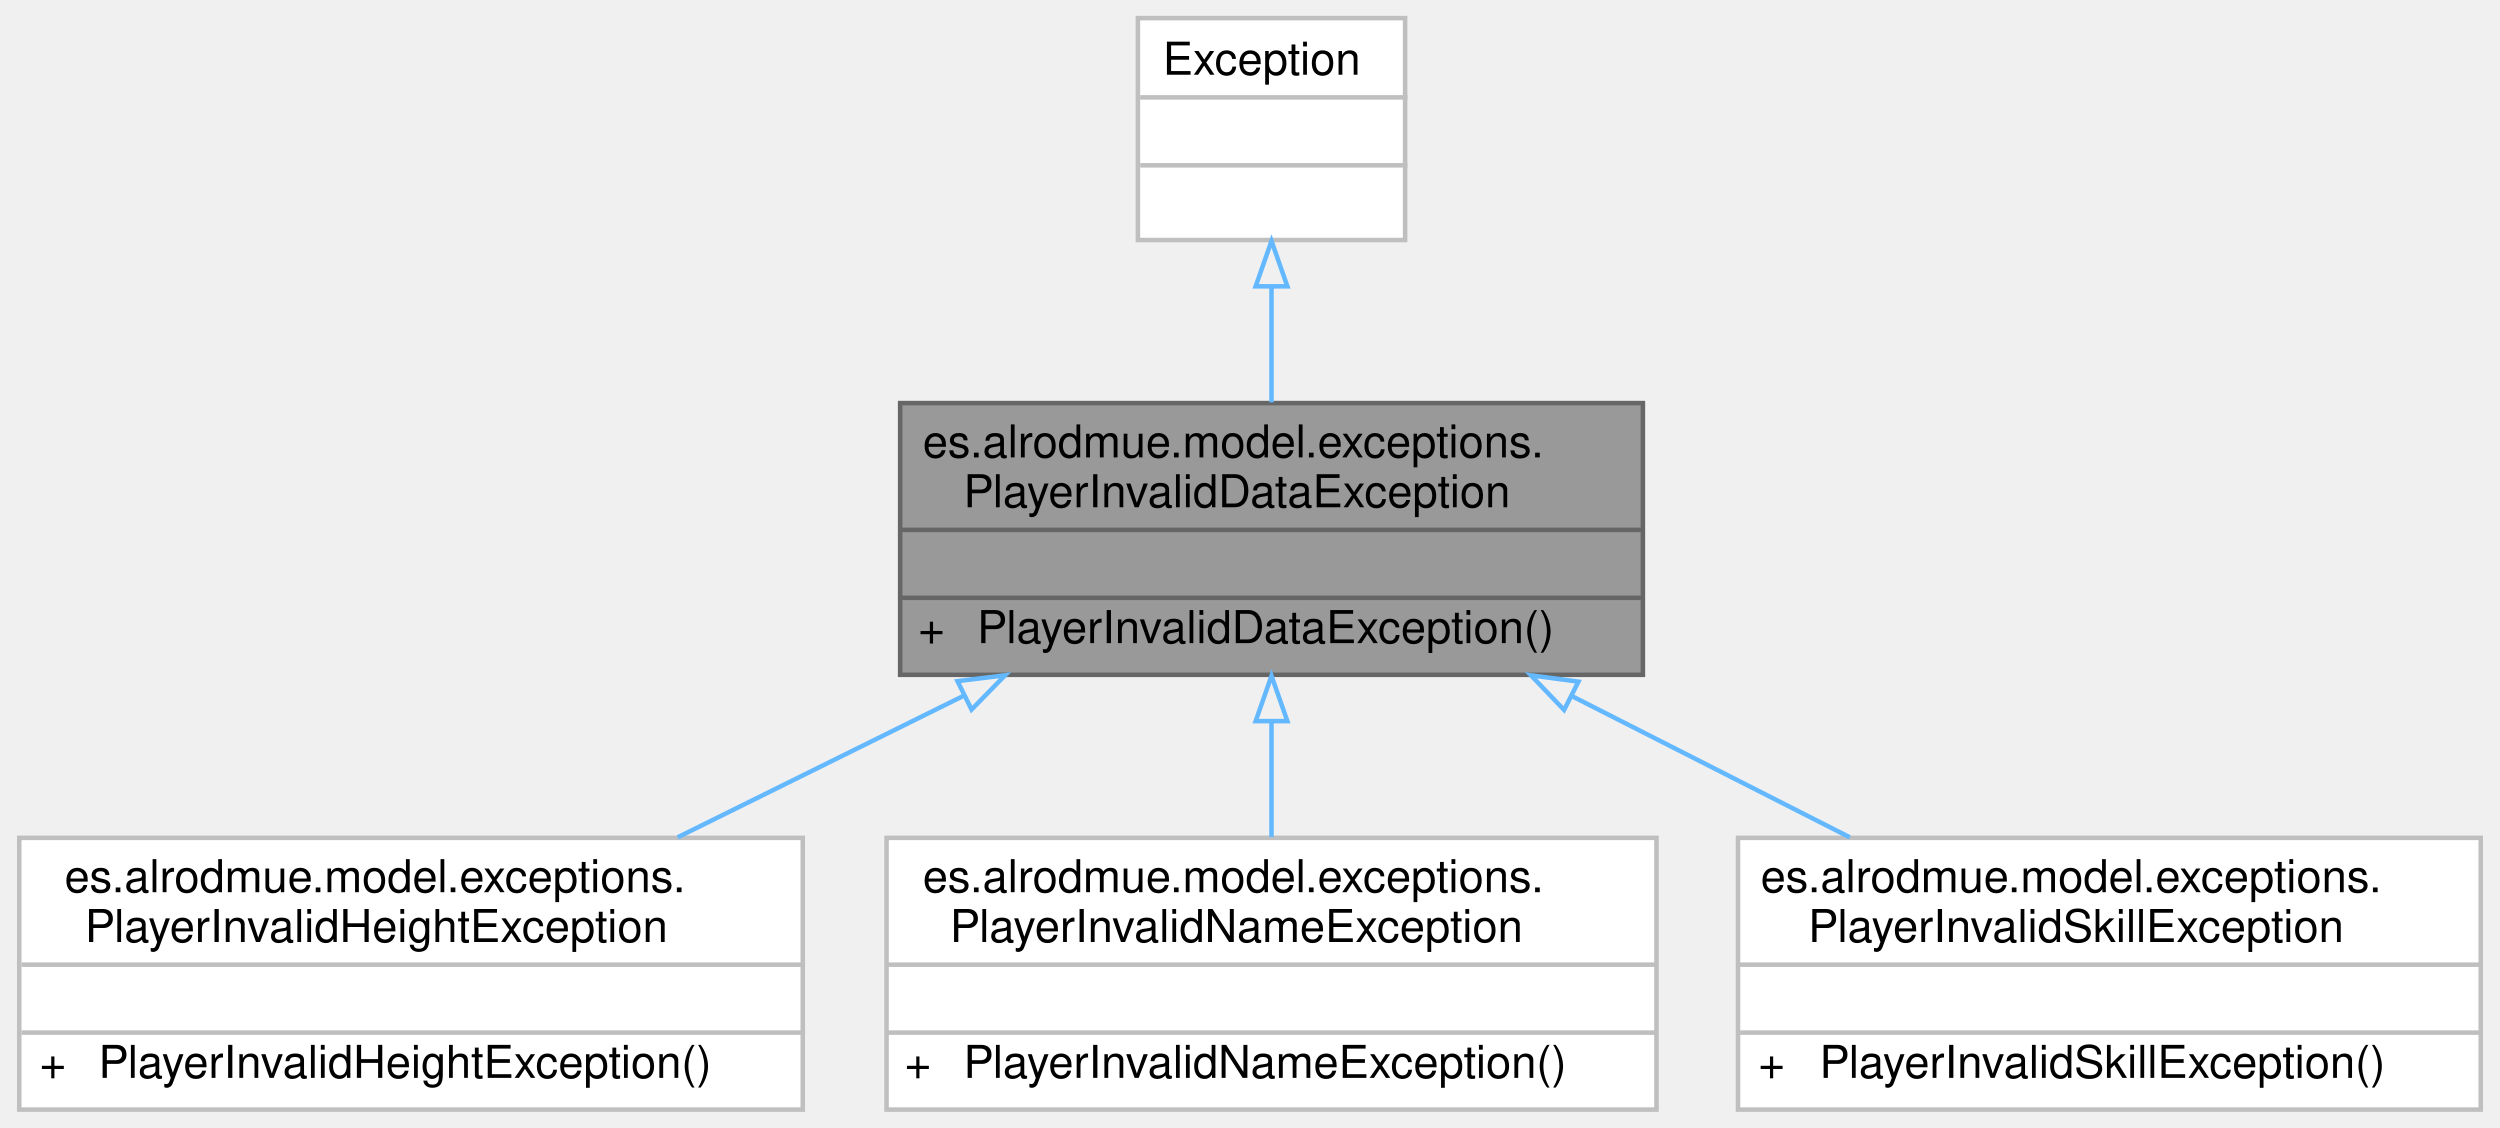
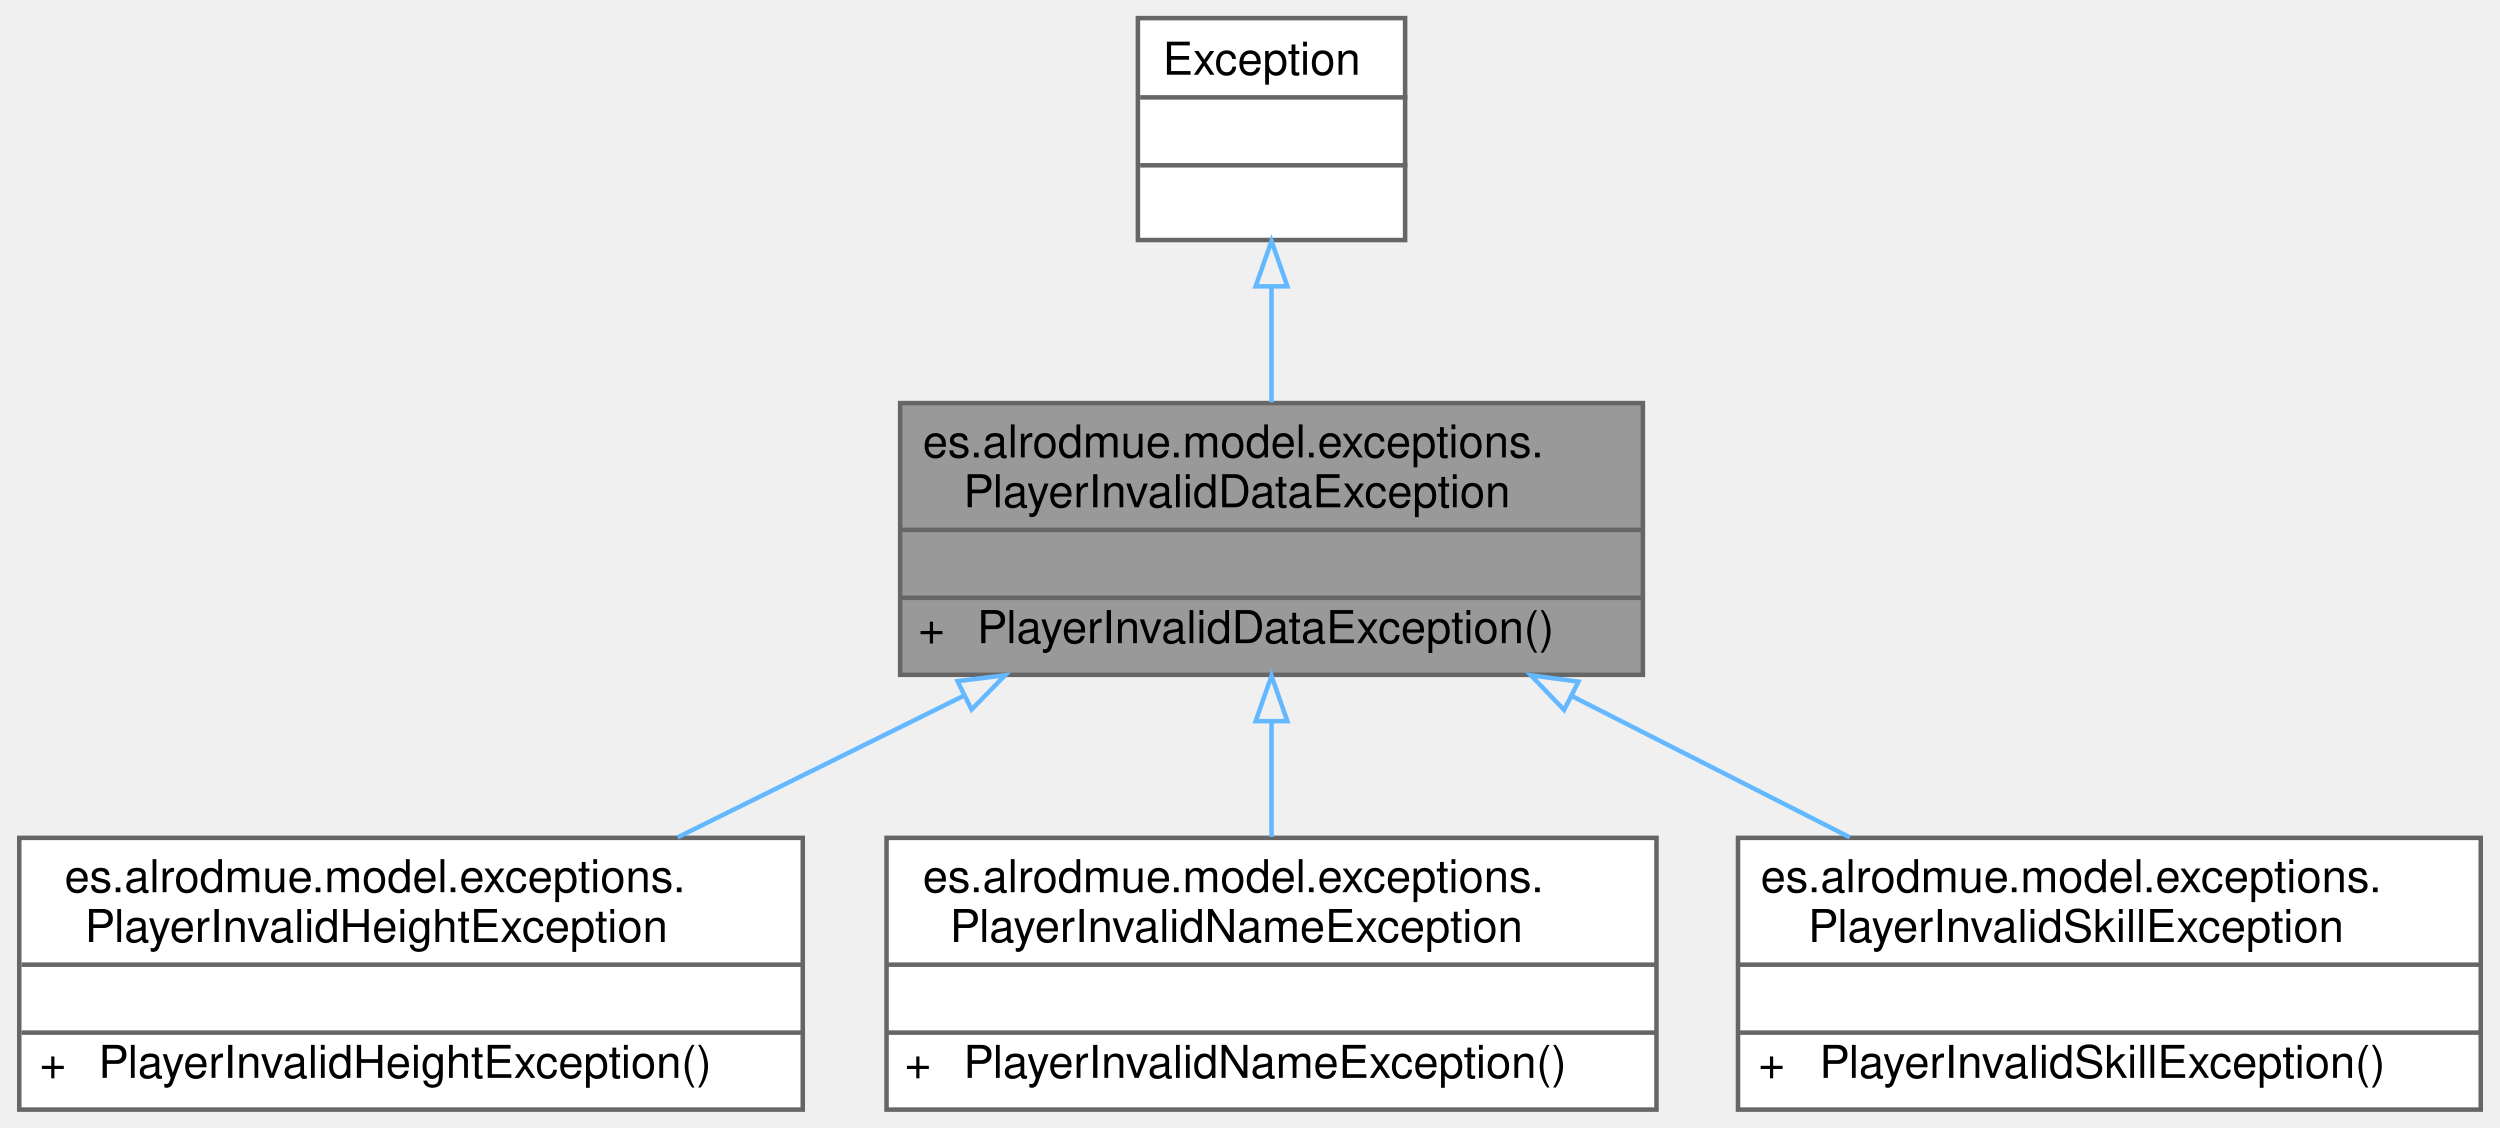
<svg xmlns="http://www.w3.org/2000/svg" xmlns:xlink="http://www.w3.org/1999/xlink" width="552pt" height="249pt" viewBox="0.00 0.00 551.50 249.00">
  <g id="graph0" class="graph" transform="scale(1 1) rotate(0) translate(4 245)">
    <g id="Node000001" class="node">
      <g id="a_Node000001">
        <a xlink:title=" ">
          <polygon fill="#999999" stroke="transparent" points="358.5,-156 194.5,-156 194.5,-96 358.5,-96 358.5,-156" />
          <text text-anchor="start" x="199.5" y="-144" font-family="Helvetica,sans-Serif" font-size="10.00">es.alrodmue.model.exceptions.</text>
          <text text-anchor="start" x="208.5" y="-133" font-family="Helvetica,sans-Serif" font-size="10.00">PlayerInvalidDataException</text>
          <text text-anchor="start" x="274.5" y="-118" font-family="Helvetica,sans-Serif" font-size="10.00"> </text>
          <text text-anchor="start" x="198.5" y="-103" font-family="Helvetica,sans-Serif" font-size="10.00">+</text>
          <text text-anchor="start" x="211.5" y="-103" font-family="Helvetica,sans-Serif" font-size="10.00">PlayerInvalidDataException()</text>
          <polygon fill="#666666" stroke="#666666" points="194.5,-128 194.5,-128 358.5,-128 358.5,-128 194.5,-128" />
          <polygon fill="#666666" stroke="#666666" points="194.5,-113 194.5,-113 358.5,-113 358.5,-113 194.5,-113" />
          <polygon fill="none" stroke="#666666" points="194.5,-96 194.5,-156 358.5,-156 358.5,-96 194.5,-96" />
        </a>
      </g>
    </g>
    <g id="Node000003" class="node">
      <g id="a_Node000003">
        <a xlink:href="classes_1_1alrodmue_1_1model_1_1exceptions_1_1PlayerInvalidHeightException.xhtml" target="_top" xlink:title=" ">
          <polygon fill="white" stroke="transparent" points="173,-60 0,-60 0,0 173,0 173,-60" />
          <text text-anchor="start" x="10" y="-48" font-family="Helvetica,sans-Serif" font-size="10.00">es.alrodmue.model.exceptions.</text>
          <text text-anchor="start" x="14.5" y="-37" font-family="Helvetica,sans-Serif" font-size="10.00">PlayerInvalidHeightException</text>
          <text text-anchor="start" x="85" y="-22" font-family="Helvetica,sans-Serif" font-size="10.00"> </text>
          <text text-anchor="start" x="4.5" y="-7" font-family="Helvetica,sans-Serif" font-size="10.00">+</text>
          <text text-anchor="start" x="17.5" y="-7" font-family="Helvetica,sans-Serif" font-size="10.00">PlayerInvalidHeightException()</text>
-           <polygon fill="#bfbfbf" stroke="#bfbfbf" points="0.5,-32 0.5,-32 173.5,-32 173.5,-32 0.5,-32" />
-           <polygon fill="#bfbfbf" stroke="#bfbfbf" points="0.5,-17 0.5,-17 173.5,-17 173.5,-17 0.5,-17" />
-           <polygon fill="none" stroke="#bfbfbf" points="0,0 0,-60 173,-60 173,0 0,0" />
+           <polygon fill="#666666" stroke="#666666" points="0.5,-32 0.5,-32 173.5,-32 173.5,-32 0.5,-32" />
+           <polygon fill="#666666" stroke="#666666" points="0.5,-17 0.5,-17 173.5,-17 173.5,-17 0.5,-17" />
+           <polygon fill="none" stroke="#666666" points="0,0 0,-60 173,-60 173,0 0,0" />
        </a>
      </g>
    </g>
    <g id="edge2_Node000001_Node000003" class="edge">
      <g id="a_edge2_Node000001_Node000003">
        <a xlink:title=" ">
          <path fill="none" stroke="#63b8ff" d="M208.64,-91.43C187.96,-81.19 165.4,-70.04 145.37,-60.12" />
          <polygon fill="none" stroke="#63b8ff" points="207.17,-94.6 217.68,-95.9 210.27,-88.33 207.17,-94.6" />
        </a>
      </g>
    </g>
    <g id="Node000004" class="node">
      <g id="a_Node000004">
        <a xlink:href="classes_1_1alrodmue_1_1model_1_1exceptions_1_1PlayerInvalidNameException.xhtml" target="_top" xlink:title=" ">
          <polygon fill="white" stroke="transparent" points="361.5,-60 191.5,-60 191.5,0 361.5,0 361.5,-60" />
          <text text-anchor="start" x="199.5" y="-48" font-family="Helvetica,sans-Serif" font-size="10.00">es.alrodmue.model.exceptions.</text>
          <text text-anchor="start" x="205.5" y="-37" font-family="Helvetica,sans-Serif" font-size="10.00">PlayerInvalidNameException</text>
          <text text-anchor="start" x="274.5" y="-22" font-family="Helvetica,sans-Serif" font-size="10.00"> </text>
          <text text-anchor="start" x="195.5" y="-7" font-family="Helvetica,sans-Serif" font-size="10.00">+</text>
          <text text-anchor="start" x="208.5" y="-7" font-family="Helvetica,sans-Serif" font-size="10.00">PlayerInvalidNameException()</text>
-           <polygon fill="#bfbfbf" stroke="#bfbfbf" points="191.5,-32 191.5,-32 361.5,-32 361.5,-32 191.5,-32" />
-           <polygon fill="#bfbfbf" stroke="#bfbfbf" points="191.5,-17 191.5,-17 361.5,-17 361.5,-17 191.5,-17" />
-           <polygon fill="none" stroke="#bfbfbf" points="191.5,0 191.5,-60 361.5,-60 361.5,0 191.5,0" />
+           <polygon fill="#666666" stroke="#666666" points="191.5,-32 191.5,-32 361.5,-32 361.5,-32 191.5,-32" />
+           <polygon fill="#666666" stroke="#666666" points="191.5,-17 191.5,-17 361.5,-17 361.5,-17 191.5,-17" />
+           <polygon fill="none" stroke="#666666" points="191.5,0 191.5,-60 361.5,-60 361.5,0 191.5,0" />
        </a>
      </g>
    </g>
    <g id="edge3_Node000001_Node000004" class="edge">
      <g id="a_edge3_Node000001_Node000004">
        <a xlink:title=" ">
          <path fill="none" stroke="#63b8ff" d="M276.5,-85.63C276.5,-77.11 276.5,-68.25 276.5,-60.21" />
          <polygon fill="none" stroke="#63b8ff" points="273,-85.77 276.5,-95.77 280,-85.77 273,-85.77" />
        </a>
      </g>
    </g>
    <g id="Node000005" class="node">
      <g id="a_Node000005">
        <a xlink:href="classes_1_1alrodmue_1_1model_1_1exceptions_1_1PlayerInvalidSkillException.xhtml" target="_top" xlink:title=" ">
          <polygon fill="white" stroke="transparent" points="543.5,-60 379.5,-60 379.5,0 543.5,0 543.5,-60" />
          <text text-anchor="start" x="384.5" y="-48" font-family="Helvetica,sans-Serif" font-size="10.00">es.alrodmue.model.exceptions.</text>
          <text text-anchor="start" x="395" y="-37" font-family="Helvetica,sans-Serif" font-size="10.00">PlayerInvalidSkillException</text>
          <text text-anchor="start" x="459.5" y="-22" font-family="Helvetica,sans-Serif" font-size="10.00"> </text>
          <text text-anchor="start" x="384" y="-7" font-family="Helvetica,sans-Serif" font-size="10.00">+</text>
          <text text-anchor="start" x="397.5" y="-7" font-family="Helvetica,sans-Serif" font-size="10.00">PlayerInvalidSkillException()</text>
-           <polygon fill="#bfbfbf" stroke="#bfbfbf" points="379.5,-32 379.5,-32 543.5,-32 543.5,-32 379.5,-32" />
-           <polygon fill="#bfbfbf" stroke="#bfbfbf" points="379.5,-17 379.5,-17 543.5,-17 543.5,-17 379.5,-17" />
-           <polygon fill="none" stroke="#bfbfbf" points="379.5,0 379.5,-60 543.5,-60 543.5,0 379.5,0" />
+           <polygon fill="#666666" stroke="#666666" points="379.5,-32 379.5,-32 543.5,-32 543.5,-32 379.5,-32" />
+           <polygon fill="#666666" stroke="#666666" points="379.5,-17 379.5,-17 543.5,-17 543.5,-17 379.5,-17" />
+           <polygon fill="none" stroke="#666666" points="379.5,0 379.5,-60 543.5,-60 543.5,0 379.5,0" />
        </a>
      </g>
    </g>
    <g id="edge4_Node000001_Node000005" class="edge">
      <g id="a_edge4_Node000001_Node000005">
        <a xlink:title=" ">
          <path fill="none" stroke="#63b8ff" d="M342.85,-91.29C362.91,-81.09 384.76,-69.99 404.18,-60.12" />
          <polygon fill="none" stroke="#63b8ff" points="341.1,-88.25 333.77,-95.9 344.27,-94.49 341.1,-88.25" />
        </a>
      </g>
    </g>
    <g id="Node000002" class="node">
      <g id="a_Node000002">
        <a xlink:href="classException.xhtml" target="_top" xlink:title=" ">
          <polygon fill="white" stroke="transparent" points="306,-241 247,-241 247,-192 306,-192 306,-241" />
          <text text-anchor="start" x="252.5" y="-228.5" font-family="Helvetica,sans-Serif" font-size="10.00">Exception</text>
          <text text-anchor="start" x="275" y="-213.5" font-family="Helvetica,sans-Serif" font-size="10.00"> </text>
          <text text-anchor="start" x="275" y="-198.5" font-family="Helvetica,sans-Serif" font-size="10.00"> </text>
-           <polygon fill="#bfbfbf" stroke="#bfbfbf" points="247.5,-223.5 247.5,-223.5 306.5,-223.5 306.5,-223.5 247.5,-223.5" />
-           <polygon fill="#bfbfbf" stroke="#bfbfbf" points="247.5,-208.5 247.5,-208.5 306.5,-208.5 306.5,-208.5 247.5,-208.5" />
-           <polygon fill="none" stroke="#bfbfbf" points="247,-192 247,-241 306,-241 306,-192 247,-192" />
+           <polygon fill="#666666" stroke="#666666" points="247.5,-223.5 247.5,-223.5 306.5,-223.5 306.5,-223.5 247.5,-223.5" />
+           <polygon fill="#666666" stroke="#666666" points="247.5,-208.5 247.5,-208.5 306.5,-208.5 306.5,-208.5 247.5,-208.5" />
+           <polygon fill="none" stroke="#666666" points="247,-192 247,-241 306,-241 306,-192 247,-192" />
        </a>
      </g>
    </g>
    <g id="edge1_Node000001_Node000002" class="edge">
      <g id="a_edge1_Node000001_Node000002">
        <a xlink:title=" ">
          <path fill="none" stroke="#63b8ff" d="M276.5,-181.55C276.5,-173.18 276.5,-164.28 276.5,-156.16" />
          <polygon fill="none" stroke="#63b8ff" points="273,-181.78 276.5,-191.78 280,-181.78 273,-181.78" />
        </a>
      </g>
    </g>
  </g>
</svg>
